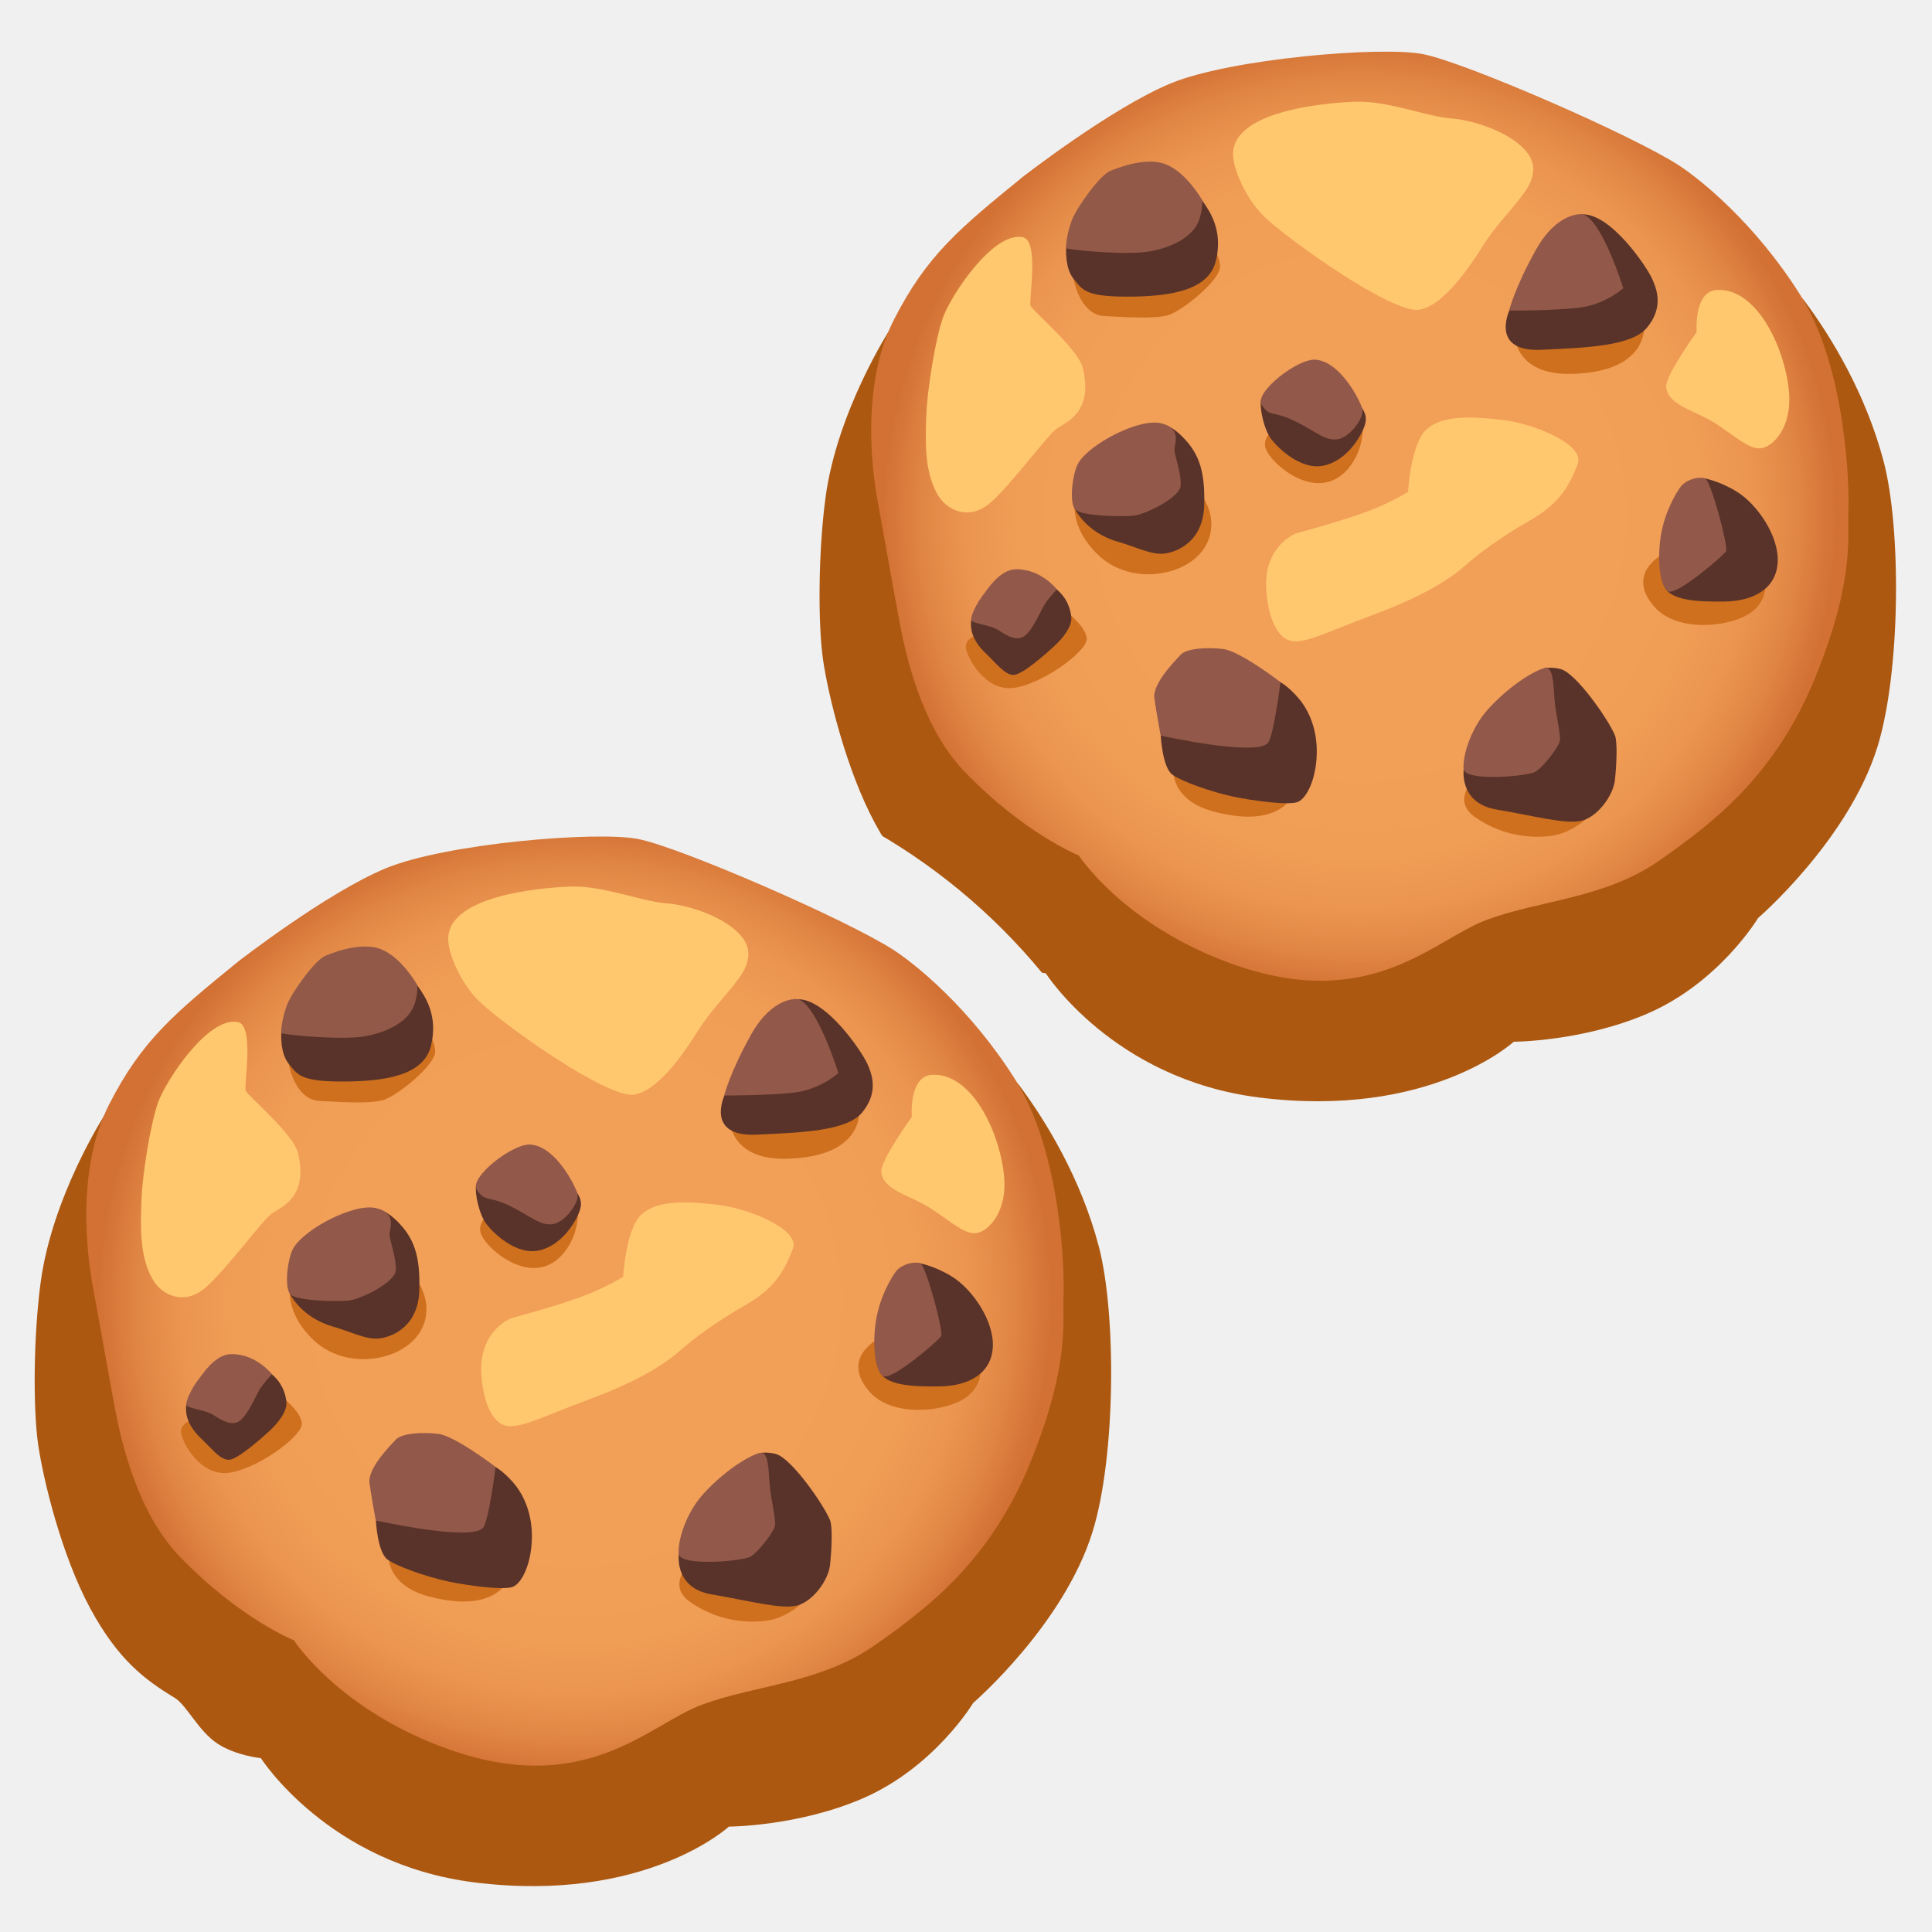
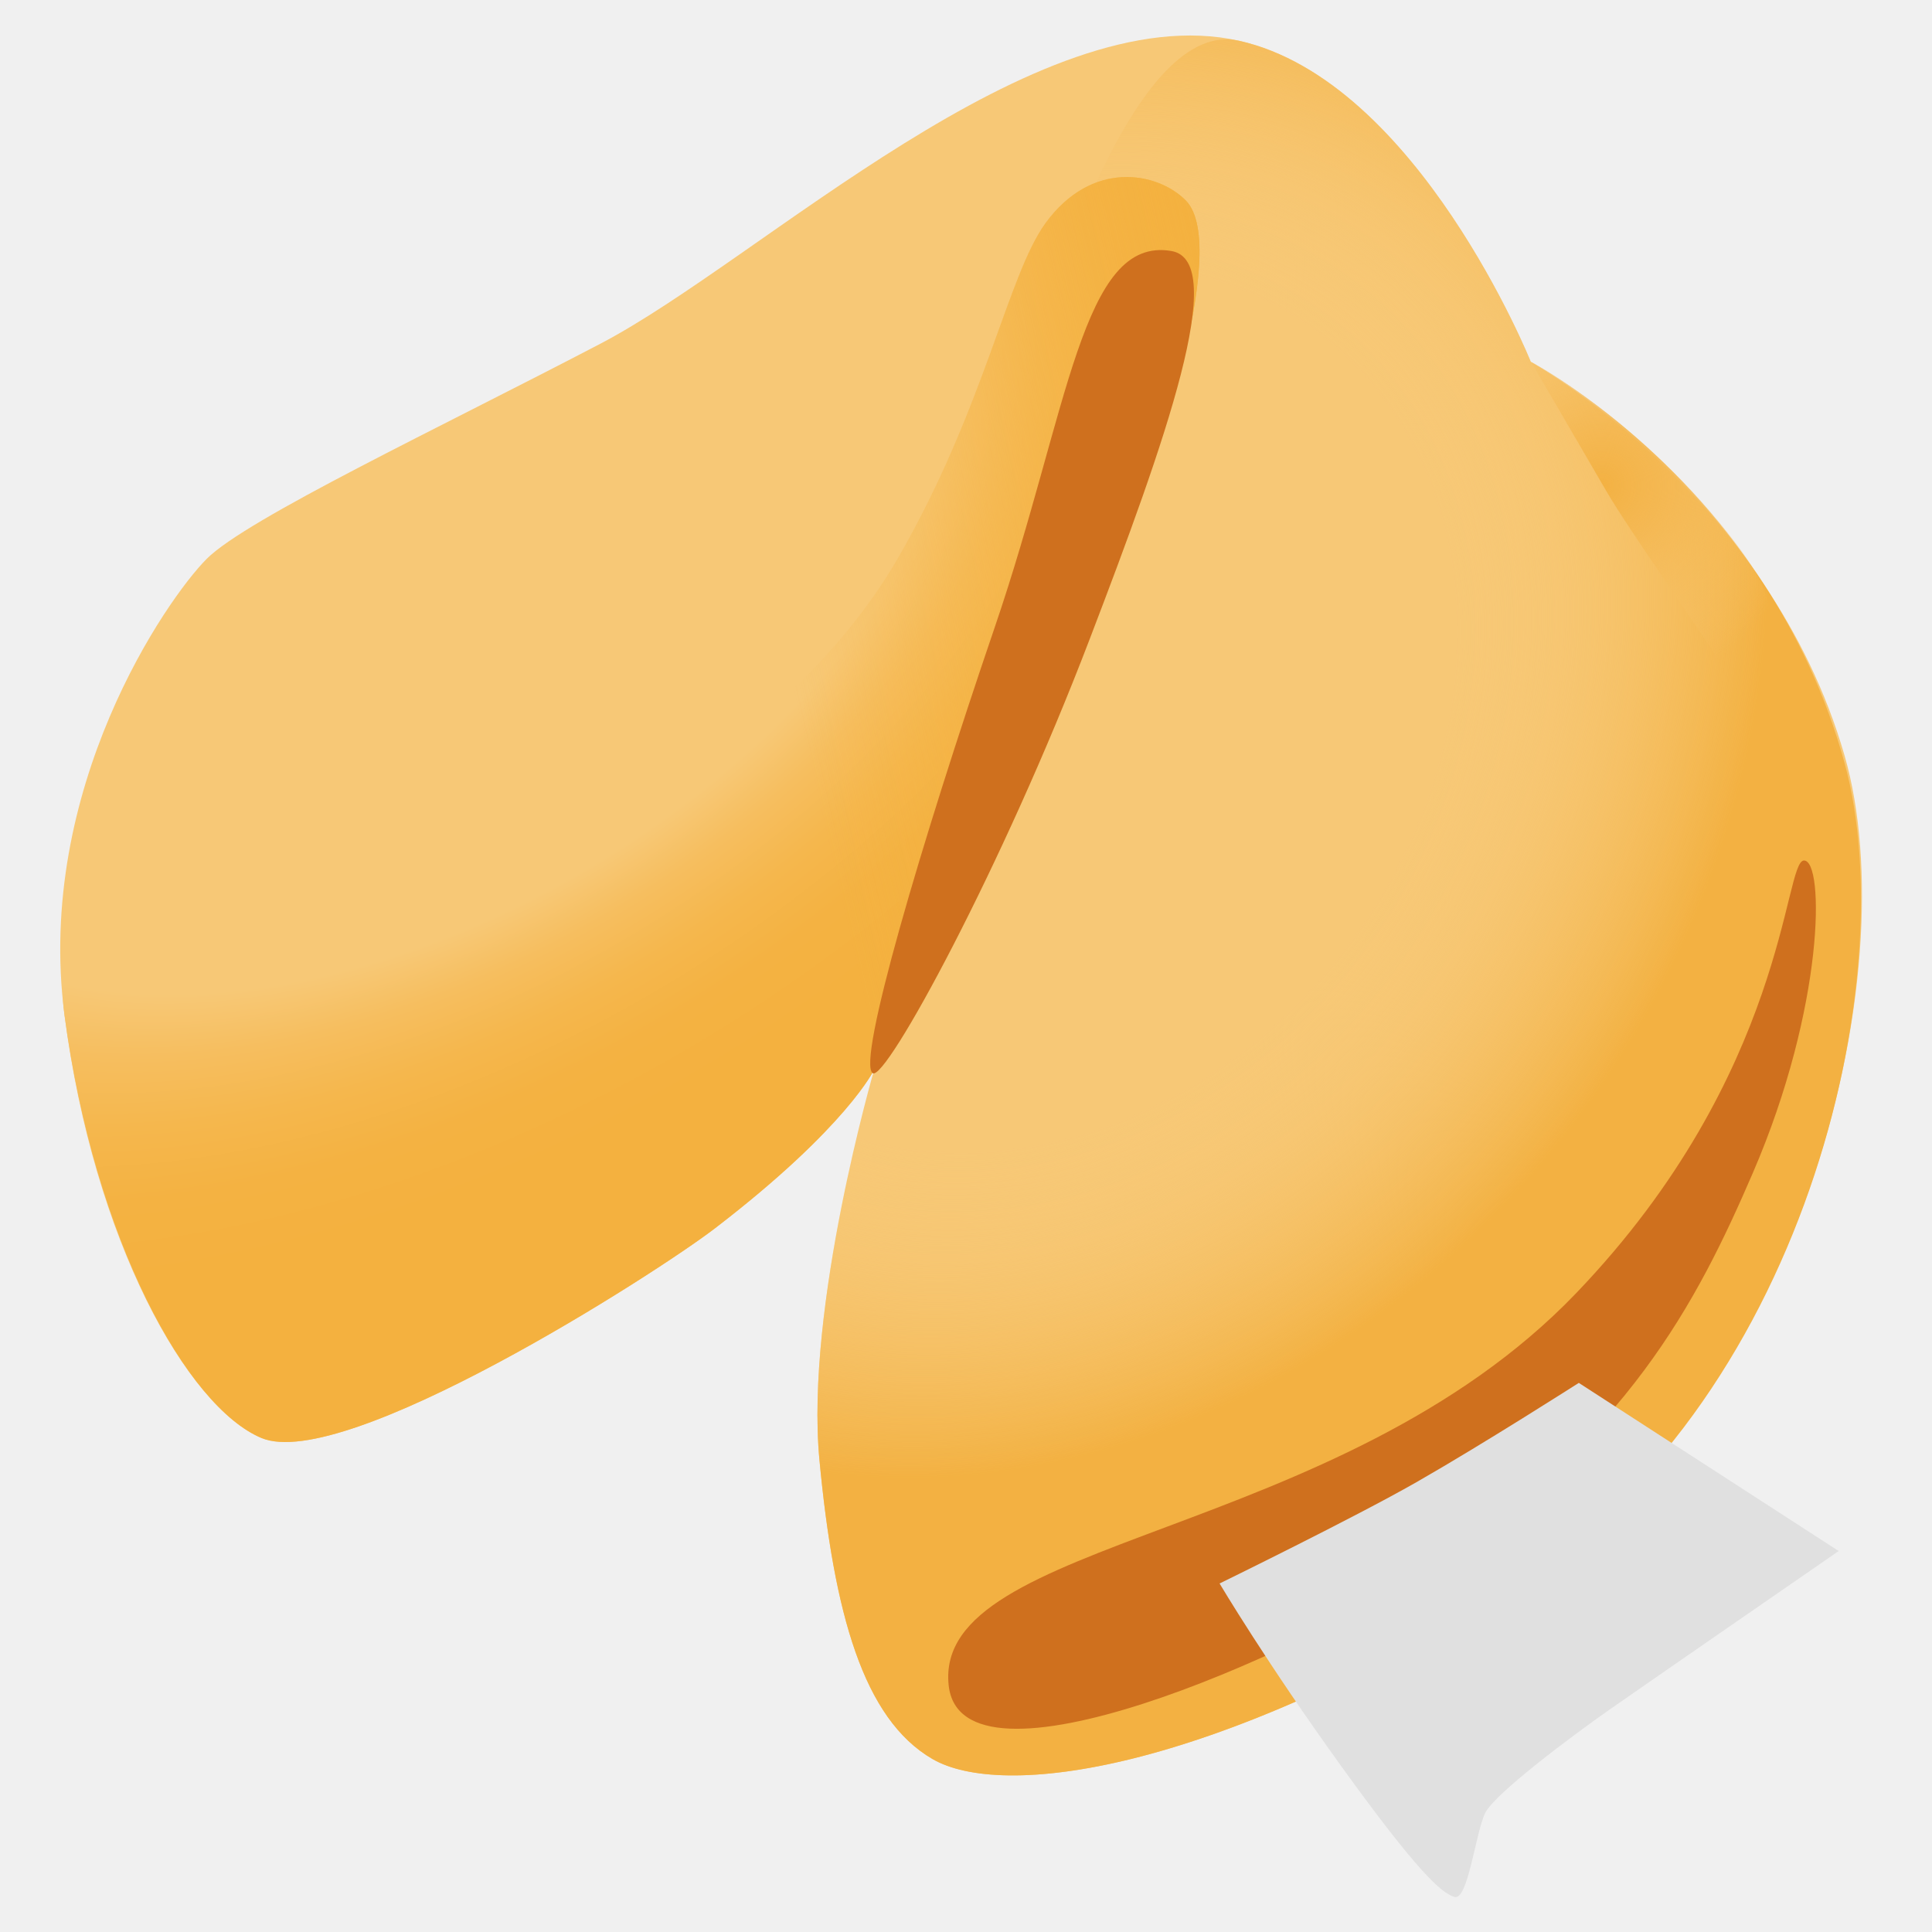
- <svg xmlns="http://www.w3.org/2000/svg" viewBox="0 0 64 64">
-   <defs>
-     <mask id="gap" maskUnits="userSpaceOnUse" x="0" y="0" width="64" height="64">
-       <rect width="64" height="64" fill="#fff" />
-       <circle cx="19.0" cy="45.0" r="20.1" fill="#000" />
-     </mask>
-   </defs>
-   <g mask="url(#gap)">
-     <svg x="26" y="0" width="38" height="38" viewBox="0 0 128 128">
-       <path style="fill:#AC5811;" d="M15.99,35.76l-4.26,0.98c0,0-5.91,9.12-7.2,18.82c-0.81,6.09-0.84,14.04-0.28,18  c0.57,3.96,2.61,12.39,5.82,18.33c3.09,5.72,6.1,7.97,9.39,9.96c1.41,0.85,2.67,3.76,4.87,5.17c2.06,1.32,4.78,1.58,4.78,1.58  s7.52,11.81,23.79,13.86c19.09,2.4,28.43-6.22,28.43-6.22s7.64-0.02,14.85-3.11c8.09-3.47,12.41-10.69,12.41-10.69  s10.13-8.72,13.34-19.16c2.58-8.38,2.65-24.31,0.67-31.81c-1.98-7.5-5.81-13.85-8.85-17.92c-2.42-3.24-29.44-17.6-32.7-18.88  c-3.25-1.27-33.52-3.25-34.65-2.4C45.27,13.13,15.99,35.76,15.99,35.76z" />
-       <radialGradient id="kSVGID_1_" cx="64.164" cy="57.596" r="53.202" gradientUnits="userSpaceOnUse">
-         <stop offset="0.507" style="stop-color:#F29F58" />
-         <stop offset="0.715" style="stop-color:#F09D56" />
-         <stop offset="0.826" style="stop-color:#EB9550" />
-         <stop offset="0.914" style="stop-color:#E18745" />
-         <stop offset="0.99" style="stop-color:#D47436" />
-         <stop offset="1" style="stop-color:#D27133" />
-       </radialGradient>
-       <path style="fill:url(#kSVGID_1_);" d="M26.53,19.75c-7.05,5.74-10.7,8.74-14.36,15.92S9.69,52.38,10.35,55.9  c0.65,3.52,1.83,10.31,2.48,13.7C13.48,73,15.21,81.06,20,86.05c6.71,6.99,12.79,9.4,12.79,9.4s4.93,7.64,16.84,12.01  c15.66,5.74,22.71-2.61,28.71-4.83c6-2.22,13.18-2.35,19.32-6.66c6.13-4.31,12.92-9.53,17.36-20.49s3.52-15.79,3.65-18.53  c0.13-2.74-0.26-15.92-5.35-24.01s-11.21-12.95-13.57-14.49c-5.22-3.39-23.86-11.5-28.55-12.41c-4.7-0.91-21.46,0.51-28.11,3.25  S26.53,19.75,26.53,19.75z" />
-       <path style="fill:#FFC86E;" d="M56.28,71.46c-1.11-0.35-2.28-2-2.56-5.53c-0.39-5.03,3.32-6.42,3.32-6.42s4.42-1.17,7.53-2.28  c2.89-1.03,4.97-2.35,4.97-2.35s0.28-5.39,2.07-6.98c1.8-1.59,4.97-1.45,8.5-1.04c3.52,0.41,9.19,2.76,8.36,4.9  c-0.83,2.14-1.8,4.28-5.18,6.22c-3.38,1.93-5.8,3.73-7.53,5.25c-1.73,1.53-4.9,3.45-10.15,5.39S57.88,71.96,56.28,71.46z" />
-       <path style="fill:#FFC86E;" d="M26.55,26.47c-3.32-0.68-8.01,6.51-8.88,8.89c-0.88,2.38-1.78,8.18-1.88,10.83  c-0.13,3.29-0.19,6.38,1.19,8.89c1.06,1.94,3.63,3.03,5.94,1.03c2.31-2,6.32-7.48,7.38-8.25s4.16-1.79,2.94-6.83  c-0.5-2.06-5.57-6.32-5.82-6.9C27.18,33.56,28.43,26.86,26.55,26.47z" />
-       <path style="fill:#FFC86E;" d="M50.02,17.44c0.13,1.93,1.71,5.02,3.42,6.69c2.56,2.49,14.3,10.91,17.34,10.43s6.35-5.94,7.32-7.46  s2.9-3.66,3.66-4.63c0.76-0.97,2.76-3.18,1.11-5.39c-1.66-2.21-5.8-3.66-8.56-3.87c-2.76-0.21-7.05-2-10.71-1.86  C59.94,11.49,49.68,12.46,50.02,17.44z" />
-       <path style="fill:#FFC86E;" d="M98.34,43.19c0.23,2.1,3.18,2.56,5.53,4.08s3.94,3.11,5.32,2.69c1.38-0.41,3.26-2.62,2.83-6.49  c-0.55-4.97-3.66-11.33-8.01-11.12c-2.63,0.13-2.27,4.7-2.27,4.7S98.2,41.95,98.34,43.19z" />
-       <path style="fill:#CF701E;" d="M41.47,30.23c0,0-9.43-0.06-9.26,0.88c0.18,0.94,1,4.04,3.46,4.16c2.46,0.12,5.63,0.35,7.15-0.12  c1.52-0.47,5.74-3.87,5.74-5.39s-1.7-3.75-1.7-3.75L41.47,30.23z" />
-       <path style="fill:#CF701E;" d="M54.94,47.52c0,0-0.11,0.07-0.27,0.2c-0.47,0.39-1.37,1.3-1.02,2.32c0.47,1.35,3.22,3.87,5.92,3.87  s4.16-2.52,4.63-4.16c0.47-1.64,0.23-2.64,0.23-2.64L54.94,47.52z" />
-       <path style="fill:#CF701E;" d="M33.91,55.2c0,0-1.64,0.59-1.58,1.64c0.06,1.05,0.47,2.99,2.58,5.04c2.13,2.07,5.22,2.64,8.03,1.88  c2.81-0.76,4.86-2.87,4.63-5.68c-0.23-2.81-2.93-4.98-2.93-4.98L33.91,55.2z" />
-       <path style="fill:#CF701E;" d="M21.78,70.73c0,0-1.76,0.41-1.58,1.58s2.17,4.86,5.33,4.45s8.15-4.04,8.15-5.45s-2.52-3.28-2.52-3.28  L21.78,70.73z" />
-       <path style="fill:#CF701E;" d="M43.34,85.38c0,0-0.65,3.78,4.45,5.16c8.5,2.29,9.38-2.87,9.38-2.87L43.34,85.38z" />
-       <path style="fill:#CF701E;" d="M76.73,87.13c0,0-2.28,2.28,0.31,4.07c2.59,1.79,5.54,2.4,8.32,2.09s4.68-2.53,4.68-2.53L76.73,87.13  z" />
-       <path style="fill:#CF701E;" d="M98.01,61.81c0,0-4.3,2.17-0.97,5.92c2.53,2.86,8.32,2.28,10.69,0.67c1.55-1.05,2.01-2.91,1.43-3.85  C108.57,63.61,98.01,61.81,98.01,61.81z" />
-       <path style="fill:#CF701E;" d="M81.37,36.97c0,0-0.23,4.91,6.39,4.75c9.26-0.23,8.09-5.98,8.09-5.98L81.37,36.97z" />
-       <path style="fill:#593329;" d="M85.65,30.82c0,0-4.34,2.7-4.81,3.81c-0.47,1.11-1.47,4.63,3.57,4.4c5.04-0.23,10.08-0.41,11.78-2.46  c1.7-2.05,1.29-3.93,0.59-5.45s-4.64-7.27-7.77-7.2C86.96,23.96,85.65,30.82,85.65,30.82z" />
-       <path style="fill:#925849;" d="M88.99,23.9c0,0-2.75-0.35-5.16,3.93c-2.4,4.28-3.02,6.83-3.02,6.83s4.89,0.02,7.82-0.33  c2.93-0.35,4.92-2.17,4.92-2.17S91.16,24.43,88.99,23.9z" />
-       <path style="fill:#593329;" d="M55.71,43.89c0,0-2.4-0.16-2.58,0.77c-0.18,0.94,0.35,3.33,1.17,4.38s3.28,3.4,5.74,2.93  c2.46-0.47,3.92-2.88,4.33-3.71c0.37-0.78,0.77-1.62,0.07-2.67C63.73,44.53,55.71,43.89,55.71,43.89z" />
-       <path style="fill:#925849;" d="M59.28,40.14c-2.04-0.22-6.96,3.69-6.08,5.03c0.98,1.47,1.15,0.54,3.85,1.89  c2.23,1.11,3.2,2.14,4.6,1.96s3.07-2.49,2.78-3.43C64.14,44.65,62.04,40.43,59.28,40.14z" />
-       <path style="fill:#593329;" d="M36.19,24.31l-4.8,3.32c0,0-0.18,2.25,0.82,3.48c1,1.23,1.29,1.99,5.98,1.99s9.08-0.64,9.9-3.98  c0.82-3.34-0.62-5.48-1.5-6.71C45.71,21.18,36.19,24.31,36.19,24.31z" />
-       <path style="fill:#925949;" d="M36.25,19.1c-1.08,0.46-3.63,3.93-4.22,5.45c-0.59,1.52-0.72,3.14-0.64,3.16  c0.97,0.24,6.68,0.77,9.2,0.36c2.52-0.41,4.57-1.52,5.39-2.99c0.65-1.17,0.6-2.72,0.6-2.72s-1.71-3.08-4.06-4.02  C40.18,17.4,36.66,18.92,36.25,19.1z" />
-       <path style="fill:#593329;" d="M32.23,55.42c0,0-0.4,0.61,0.36,1.78c0.76,1.17,2.25,2.57,4.48,3.22c2.23,0.64,3.81,1.52,5.27,1.35  c1.47-0.18,4.34-1.35,4.45-5.39c0.12-4.04-0.7-5.92-2.46-7.68s-3.03-1.46-3.03-1.46L32.23,55.42z" />
-       <path style="fill:#925849;" d="M32.74,51.68c-0.62,1.04-1.08,4.42-0.32,5.18c0.76,0.76,5.33,0.81,6.53,0.68  c1.21-0.13,5.16-1.99,5.22-3.4c0.06-1.41-0.7-3.28-0.7-3.98s0.88-2.34-1.52-2.93S34.02,49.51,32.74,51.68z" />
-       <path style="fill:#593329;" d="M24.82,66.86c0,0-3.77,0.93-4.01,2.22c-0.23,1.29,0.31,2.59,1.6,3.82c1.29,1.23,2.23,2.52,3.22,2.4  c1-0.12,3.63-2.46,4.45-3.22c0.82-0.76,1.99-2.11,1.88-3.22s-0.59-2.23-1.64-3.11C29.28,64.87,24.82,66.86,24.82,66.86z" />
-       <path style="fill:#925849;" d="M25.76,63.52c-1.76,0.04-3.11,2.17-3.69,2.93c-0.59,0.76-1.58,2.58-1.17,2.87  c0.41,0.29,2.11,0.47,2.93,1c0.82,0.53,2.05,1.35,2.99,0.59c0.94-0.76,1.76-2.87,2.23-3.57c0.47-0.7,1.29-1.58,1.29-1.58  S28.57,63.46,25.76,63.52z" />
-       <path style="fill:#593329;" d="M47.27,77.64c-0.35,0.41-5.33,4.45-5.33,4.45s0.18,3.52,1.29,4.34c1.11,0.82,4.57,1.99,6.8,2.46  c2.23,0.47,6.21,1,7.21,0.59c1-0.41,2.05-2.58,2.11-5.39c0.06-2.81-0.94-4.91-2.05-6.2c-1.11-1.29-2-1.77-2-1.77L47.27,77.64z" />
-       <path style="fill:#925849;" d="M53.89,82.91c0.65-0.73,1.41-6.8,1.41-6.8s-4.51-3.46-6.39-3.69c-1.88-0.23-4.1-0.06-4.75,0.64  c-0.64,0.7-3.16,3.22-2.93,4.86s0.7,4.16,0.7,4.16S52.54,84.44,53.89,82.91z" />
-       <path style="fill:#593329;" d="M75.75,85.8c0,0-0.57,3.8,3.61,4.52c4.18,0.71,7.65,1.66,9.46,1.28c1.81-0.38,3.61-2.8,3.8-4.56  c0.19-1.76,0.29-4.3,0-4.99c-0.76-1.83-4.28-6.84-5.99-7.37c-0.96-0.29-1.87-0.13-1.87-0.13L75.75,85.8z" />
-       <path style="fill:#925849;" d="M78.46,79.14c-1.87,2.07-2.83,5.06-2.73,6.64c0.1,1.49,7.19,0.84,8.03,0.33  c0.84-0.51,2.67-2.79,2.73-3.55s-0.52-3.14-0.62-4.61c-0.1-1.47-0.14-3.47-0.95-3.42C84.11,74.58,81.12,76.2,78.46,79.14z" />
-       <path style="fill:#593329;" d="M102.44,53.34c0,0,1.65,0.24,3.68,1.46c2.37,1.42,4.85,5.04,4.66,7.99s-2.76,4.28-5.89,4.33  S98.7,67,98.13,65.38C97.56,63.76,102.44,53.34,102.44,53.34z" />
-       <path style="fill:#925849;" d="M99.94,54.33c-0.49,0.68-1.76,2.76-2.19,5.42s-0.14,5.7,0.81,6.23c0.95,0.52,6.18-3.99,6.46-4.47  c0.29-0.48-1.67-7.75-2.29-8.08S100.56,53.48,99.94,54.33z" />
-     </svg>
-   </g>
-   <svg x="0" y="26" width="38" height="38" viewBox="0 0 128 128">
-     <path style="fill:#AC5811;" d="M15.99,35.76l-4.26,0.98c0,0-5.91,9.12-7.2,18.82c-0.81,6.09-0.84,14.04-0.28,18  c0.57,3.96,2.61,12.39,5.82,18.33c3.09,5.72,6.1,7.97,9.39,9.96c1.41,0.85,2.67,3.76,4.87,5.17c2.06,1.32,4.78,1.58,4.78,1.58  s7.52,11.81,23.79,13.86c19.09,2.4,28.43-6.22,28.43-6.22s7.64-0.02,14.85-3.11c8.09-3.47,12.41-10.69,12.41-10.69  s10.13-8.72,13.34-19.16c2.58-8.38,2.65-24.31,0.67-31.81c-1.98-7.5-5.81-13.85-8.85-17.92c-2.42-3.24-29.44-17.6-32.7-18.88  c-3.25-1.27-33.52-3.25-34.65-2.4C45.27,13.13,15.99,35.76,15.99,35.76z" />
-     <radialGradient id="fSVGID_1_" cx="64.164" cy="57.596" r="53.202" gradientUnits="userSpaceOnUse">
-       <stop offset="0.507" style="stop-color:#F29F58" />
-       <stop offset="0.715" style="stop-color:#F09D56" />
-       <stop offset="0.826" style="stop-color:#EB9550" />
-       <stop offset="0.914" style="stop-color:#E18745" />
-       <stop offset="0.99" style="stop-color:#D47436" />
-       <stop offset="1" style="stop-color:#D27133" />
-     </radialGradient>
-     <path style="fill:url(#fSVGID_1_);" d="M26.53,19.75c-7.05,5.74-10.7,8.74-14.36,15.92S9.69,52.38,10.35,55.9  c0.65,3.52,1.83,10.31,2.48,13.7C13.48,73,15.21,81.06,20,86.05c6.71,6.99,12.79,9.4,12.79,9.4s4.93,7.64,16.84,12.01  c15.66,5.74,22.71-2.61,28.71-4.83c6-2.22,13.18-2.35,19.32-6.66c6.13-4.31,12.92-9.53,17.36-20.49s3.52-15.79,3.65-18.53  c0.13-2.74-0.26-15.92-5.35-24.01s-11.21-12.95-13.57-14.49c-5.22-3.39-23.86-11.5-28.55-12.41c-4.7-0.91-21.46,0.51-28.11,3.25  S26.53,19.75,26.53,19.75z" />
-     <path style="fill:#FFC86E;" d="M56.28,71.46c-1.11-0.35-2.28-2-2.56-5.53c-0.39-5.03,3.32-6.42,3.32-6.42s4.42-1.17,7.53-2.28  c2.89-1.03,4.97-2.35,4.97-2.35s0.28-5.39,2.07-6.98c1.8-1.59,4.97-1.45,8.5-1.04c3.52,0.41,9.19,2.76,8.36,4.9  c-0.83,2.14-1.8,4.28-5.18,6.22c-3.38,1.93-5.8,3.73-7.53,5.25c-1.73,1.53-4.9,3.45-10.15,5.39S57.88,71.96,56.28,71.46z" />
-     <path style="fill:#FFC86E;" d="M26.55,26.47c-3.32-0.68-8.01,6.51-8.88,8.89c-0.88,2.38-1.78,8.18-1.88,10.83  c-0.13,3.29-0.19,6.38,1.19,8.89c1.06,1.94,3.63,3.03,5.94,1.03c2.31-2,6.32-7.48,7.38-8.25s4.16-1.79,2.94-6.83  c-0.5-2.06-5.57-6.32-5.82-6.9C27.18,33.56,28.43,26.86,26.55,26.47z" />
-     <path style="fill:#FFC86E;" d="M50.02,17.44c0.13,1.93,1.71,5.02,3.42,6.69c2.56,2.49,14.3,10.91,17.34,10.43s6.35-5.94,7.32-7.46  s2.9-3.66,3.66-4.63c0.76-0.97,2.76-3.18,1.11-5.39c-1.66-2.21-5.8-3.66-8.56-3.87c-2.76-0.21-7.05-2-10.71-1.86  C59.94,11.49,49.68,12.46,50.02,17.44z" />
-     <path style="fill:#FFC86E;" d="M98.34,43.19c0.23,2.1,3.18,2.56,5.53,4.08s3.94,3.11,5.32,2.69c1.38-0.41,3.26-2.62,2.83-6.49  c-0.55-4.97-3.66-11.33-8.01-11.12c-2.63,0.13-2.27,4.7-2.27,4.7S98.2,41.95,98.34,43.19z" />
-     <path style="fill:#CF701E;" d="M41.47,30.23c0,0-9.43-0.06-9.26,0.88c0.18,0.94,1,4.04,3.46,4.16c2.46,0.12,5.63,0.35,7.15-0.12  c1.52-0.47,5.74-3.87,5.74-5.39s-1.7-3.75-1.7-3.75L41.47,30.23z" />
-     <path style="fill:#CF701E;" d="M54.94,47.52c0,0-0.11,0.07-0.27,0.2c-0.47,0.39-1.37,1.3-1.02,2.32c0.47,1.35,3.22,3.87,5.92,3.87  s4.16-2.52,4.63-4.16c0.47-1.64,0.23-2.64,0.23-2.64L54.94,47.52z" />
-     <path style="fill:#CF701E;" d="M33.91,55.2c0,0-1.64,0.59-1.58,1.64c0.06,1.05,0.47,2.99,2.58,5.04c2.13,2.07,5.22,2.64,8.03,1.88  c2.81-0.76,4.86-2.87,4.63-5.68c-0.23-2.81-2.93-4.98-2.93-4.98L33.91,55.2z" />
-     <path style="fill:#CF701E;" d="M21.78,70.73c0,0-1.76,0.41-1.58,1.58s2.17,4.86,5.33,4.45s8.15-4.04,8.15-5.45s-2.52-3.28-2.52-3.28  L21.78,70.73z" />
-     <path style="fill:#CF701E;" d="M43.34,85.38c0,0-0.65,3.78,4.45,5.16c8.5,2.29,9.38-2.87,9.38-2.87L43.34,85.38z" />
-     <path style="fill:#CF701E;" d="M76.73,87.13c0,0-2.28,2.28,0.31,4.07c2.59,1.79,5.54,2.4,8.32,2.09s4.68-2.53,4.68-2.53L76.73,87.13  z" />
-     <path style="fill:#CF701E;" d="M98.01,61.81c0,0-4.3,2.17-0.97,5.92c2.53,2.86,8.32,2.28,10.69,0.67c1.55-1.05,2.01-2.91,1.43-3.85  C108.57,63.61,98.01,61.81,98.01,61.81z" />
-     <path style="fill:#CF701E;" d="M81.37,36.97c0,0-0.23,4.91,6.39,4.75c9.26-0.23,8.09-5.98,8.09-5.98L81.37,36.97z" />
-     <path style="fill:#593329;" d="M85.65,30.82c0,0-4.34,2.7-4.81,3.81c-0.47,1.11-1.47,4.63,3.57,4.4c5.04-0.23,10.08-0.41,11.78-2.46  c1.7-2.05,1.29-3.93,0.59-5.45s-4.64-7.27-7.77-7.2C86.96,23.96,85.65,30.82,85.65,30.82z" />
-     <path style="fill:#925849;" d="M88.99,23.9c0,0-2.75-0.35-5.16,3.93c-2.4,4.28-3.02,6.83-3.02,6.83s4.89,0.02,7.82-0.33  c2.93-0.35,4.92-2.17,4.92-2.17S91.16,24.43,88.99,23.9z" />
-     <path style="fill:#593329;" d="M55.71,43.89c0,0-2.4-0.16-2.58,0.77c-0.18,0.94,0.35,3.33,1.17,4.38s3.28,3.4,5.74,2.93  c2.46-0.47,3.92-2.88,4.33-3.71c0.37-0.78,0.77-1.62,0.07-2.67C63.73,44.53,55.71,43.89,55.71,43.89z" />
-     <path style="fill:#925849;" d="M59.28,40.14c-2.04-0.22-6.96,3.69-6.08,5.03c0.98,1.47,1.15,0.54,3.85,1.89  c2.23,1.11,3.2,2.14,4.6,1.96s3.07-2.49,2.78-3.43C64.14,44.65,62.04,40.43,59.28,40.14z" />
-     <path style="fill:#593329;" d="M36.19,24.31l-4.8,3.32c0,0-0.18,2.25,0.82,3.48c1,1.23,1.29,1.99,5.98,1.99s9.08-0.64,9.9-3.98  c0.82-3.34-0.62-5.48-1.5-6.71C45.71,21.18,36.19,24.31,36.19,24.31z" />
-     <path style="fill:#925949;" d="M36.25,19.1c-1.08,0.46-3.63,3.93-4.22,5.45c-0.59,1.52-0.72,3.14-0.64,3.16  c0.97,0.24,6.68,0.77,9.2,0.36c2.52-0.41,4.57-1.52,5.39-2.99c0.65-1.17,0.6-2.72,0.6-2.72s-1.71-3.08-4.06-4.02  C40.18,17.4,36.66,18.92,36.25,19.1z" />
-     <path style="fill:#593329;" d="M32.23,55.42c0,0-0.4,0.61,0.36,1.78c0.76,1.17,2.25,2.57,4.48,3.22c2.23,0.64,3.81,1.52,5.27,1.35  c1.47-0.18,4.34-1.35,4.45-5.39c0.12-4.04-0.7-5.92-2.46-7.68s-3.03-1.46-3.03-1.46L32.23,55.42z" />
-     <path style="fill:#925849;" d="M32.74,51.68c-0.62,1.04-1.08,4.42-0.32,5.18c0.76,0.76,5.33,0.81,6.53,0.68  c1.21-0.13,5.16-1.99,5.22-3.4c0.06-1.41-0.7-3.28-0.7-3.98s0.88-2.34-1.52-2.93S34.02,49.51,32.74,51.68z" />
-     <path style="fill:#593329;" d="M24.82,66.86c0,0-3.77,0.93-4.01,2.22c-0.23,1.29,0.31,2.59,1.6,3.82c1.29,1.23,2.23,2.52,3.22,2.4  c1-0.12,3.63-2.46,4.45-3.22c0.82-0.76,1.99-2.11,1.88-3.22s-0.59-2.23-1.64-3.11C29.28,64.87,24.82,66.86,24.82,66.86z" />
-     <path style="fill:#925849;" d="M25.76,63.52c-1.76,0.04-3.11,2.17-3.69,2.93c-0.59,0.76-1.58,2.58-1.17,2.87  c0.41,0.29,2.11,0.47,2.93,1c0.82,0.53,2.05,1.35,2.99,0.59c0.94-0.76,1.76-2.87,2.23-3.57c0.47-0.7,1.29-1.58,1.29-1.58  S28.57,63.46,25.76,63.52z" />
-     <path style="fill:#593329;" d="M47.27,77.64c-0.35,0.41-5.33,4.45-5.33,4.45s0.18,3.52,1.29,4.34c1.11,0.82,4.57,1.99,6.8,2.46  c2.23,0.47,6.21,1,7.21,0.59c1-0.41,2.05-2.58,2.11-5.39c0.06-2.81-0.94-4.91-2.05-6.2c-1.11-1.29-2-1.77-2-1.77L47.27,77.64z" />
-     <path style="fill:#925849;" d="M53.89,82.91c0.65-0.73,1.41-6.8,1.41-6.8s-4.51-3.46-6.39-3.69c-1.88-0.23-4.1-0.06-4.75,0.64  c-0.64,0.7-3.16,3.22-2.93,4.86s0.7,4.16,0.7,4.16S52.54,84.44,53.89,82.91z" />
-     <path style="fill:#593329;" d="M75.75,85.8c0,0-0.57,3.8,3.61,4.52c4.18,0.71,7.65,1.66,9.46,1.28c1.81-0.38,3.61-2.8,3.8-4.56  c0.19-1.76,0.29-4.3,0-4.99c-0.76-1.83-4.28-6.84-5.99-7.37c-0.96-0.29-1.87-0.13-1.87-0.13L75.75,85.8z" />
-     <path style="fill:#925849;" d="M78.46,79.14c-1.87,2.07-2.83,5.06-2.73,6.64c0.1,1.49,7.19,0.84,8.03,0.33  c0.84-0.51,2.67-2.79,2.73-3.55s-0.52-3.14-0.62-4.61c-0.1-1.47-0.14-3.47-0.95-3.42C84.11,74.58,81.12,76.2,78.46,79.14z" />
-     <path style="fill:#593329;" d="M102.44,53.34c0,0,1.65,0.24,3.68,1.46c2.37,1.42,4.85,5.04,4.66,7.99s-2.76,4.28-5.89,4.33  S98.7,67,98.13,65.38C97.56,63.76,102.44,53.34,102.44,53.34z" />
-     <path style="fill:#925849;" d="M99.94,54.33c-0.49,0.68-1.76,2.76-2.19,5.42s-0.14,5.7,0.81,6.23c0.95,0.52,6.18-3.99,6.46-4.47  c0.29-0.48-1.67-7.75-2.29-8.08S100.56,53.48,99.94,54.33z" />
-   </svg>
+ <svg xmlns="http://www.w3.org/2000/svg" version="1.1" viewBox="0 0 128 128">
+   <path style="fill:#F7C876;" d="M17.32,95.27c5.5,2.3,26.07-10.84,30.06-13.9c8.74-6.71,10.54-10.51,10.54-10.51  s-4.59,15.71-3.63,25.86s2.9,17.16,7.49,19.82c4.59,2.66,18.13,0.97,37.95-11.12s26.59-41.09,22.48-55.35  c-4.95-17.2-20.79-26.1-20.79-26.1S93.94,5.36,82.09,2.7C68.63-0.32,50.43,17.2,39.8,22.76s-23.44,11.6-26.1,14.26  S2.33,52.25,4.27,67.23S12.41,93.21,17.32,95.27z" />
+   <radialGradient id="SVGID_1_" cx="68.48" cy="46.925" r="67.732" gradientTransform="matrix(0.7977 0.6031 -0.7218 0.9547 47.7291 -39.1749)" gradientUnits="userSpaceOnUse">
+     <stop offset="0.384" style="stop-color:#F7C876;stop-opacity:0" />
+     <stop offset="0.477" style="stop-color:#F6C269;stop-opacity:0.328" />
+     <stop offset="0.649" style="stop-color:#F3B346;stop-opacity:0.938" />
+     <stop offset="0.667" style="stop-color:#F3B142" />
+   </radialGradient>
+   <path style="fill:url(#SVGID_1_);" d="M57.92,70.86c0,0-4.59,15.71-3.63,25.86s2.9,17.16,7.49,19.82  c4.59,2.66,18.13,0.97,37.95-11.12s26.41-40.55,22.48-54.86c-5.04-18.36-20.79-26.59-20.79-26.59S93.94,5.36,82.09,2.7  C68.63-0.32,57.92,70.86,57.92,70.86z" />
+   <radialGradient id="SVGID_2_" cx="27.287" cy="37.298" r="41.439" gradientTransform="matrix(0.5121 0.8589 -1.469 0.8759 68.1016 -18.8088)" gradientUnits="userSpaceOnUse">
+     <stop offset="0.562" style="stop-color:#F7C876" />
+     <stop offset="0.644" style="stop-color:#F6BE5F" />
+     <stop offset="0.738" style="stop-color:#F5B74D" />
+     <stop offset="0.837" style="stop-color:#F4B242" />
+     <stop offset="0.949" style="stop-color:#F4B13F" />
+   </radialGradient>
+   <path style="fill:url(#SVGID_2_);" d="M17.32,95.27c5.5,2.3,26.07-10.84,30.06-13.9c8.74-6.71,10.54-10.51,10.54-10.51l17.84-38.44  c0,0,5.94-16,2.79-19.15c-1.91-1.91-6.23-2.68-9.28,1.51c-2.51,3.45-4.02,12.18-9.73,22.11C54.46,45.72,43.63,55,27.49,58.54  c-14.06,3.08-24.54-1.11-23.22,8.69C6.28,82.2,12.41,93.21,17.32,95.27z" />
+   <linearGradient id="SVGID_3_" gradientUnits="userSpaceOnUse" x1="53.986" y1="52.014" x2="88.147" y2="44.174">
+     <stop offset="0" style="stop-color:#F4B13F;stop-opacity:0" />
+     <stop offset="1" style="stop-color:#F4B13F" />
+   </linearGradient>
+   <path style="fill:url(#SVGID_3_);" d="M17.32,95.27c5.5,2.3,26.07-10.84,30.06-13.9c8.74-6.71,10.54-10.51,10.54-10.51l17.84-38.44  c0,0,5.94-16,2.79-19.15c-1.91-1.91-6.23-2.68-9.28,1.51c-2.51,3.45-4.02,12.18-9.73,22.11C54.46,45.72,43.63,55,27.49,58.54  c-14.06,3.08-24.54-1.11-23.22,8.69C6.28,82.2,12.41,93.21,17.32,95.27z" />
+   <path style="fill:#CF701E;" d="M62.85,111.64c0.8,7.75,22.91-1.85,31.9-7.8c13.06-8.65,17.65-17.48,21.38-26.13  c4.77-11.05,4.75-20.7,3.39-20.7c-1.36,0-1.07,14.04-15.1,28.67C88.64,102.14,61.83,101.8,62.85,111.64z" />
+   <path style="fill:#E0E0E0;" d="M80.8,104.91c0,0,8.91-4.35,13.04-6.71c4.43-2.53,10.76-6.58,10.76-6.58l17.22,11.14  c0,0-12.66,8.74-15.19,10.51c-2.53,1.77-7.6,5.57-8.23,6.84c-0.63,1.27-1.14,5.82-2.03,5.57s-2.53-1.77-7.47-8.61  S80.8,104.91,80.8,104.91z" />
+   <path style="fill:#CF701E;" d="M77.61,16.63c-5.94-1.02-6.79,10.52-11.71,24.94c-4.92,14.42-9.15,28.82-8.08,29.53  c0.86,0.57,8.59-13.62,14.36-28.72C77.22,29.22,81.46,17.29,77.61,16.63z" />
+   <radialGradient id="SVGID_4_" cx="106.133" cy="32.148" r="13.813" gradientUnits="userSpaceOnUse">
+     <stop offset="0" style="stop-color:#F3B142" />
+     <stop offset="0.282" style="stop-color:#F4B54C;stop-opacity:0.718" />
+     <stop offset="0.756" style="stop-color:#F6C166;stop-opacity:0.244" />
+     <stop offset="1" style="stop-color:#F7C876;stop-opacity:0" />
+   </radialGradient>
+   <path style="fill:url(#SVGID_4_);" d="M101.43,23.97c0,0,3.47,5.94,4.99,8.56s6.58,9.75,7.33,11.05c0.75,1.31,6.79-0.33,1.31-7.52  C108.77,27.83,101.43,23.97,101.43,23.97z" />
</svg>
